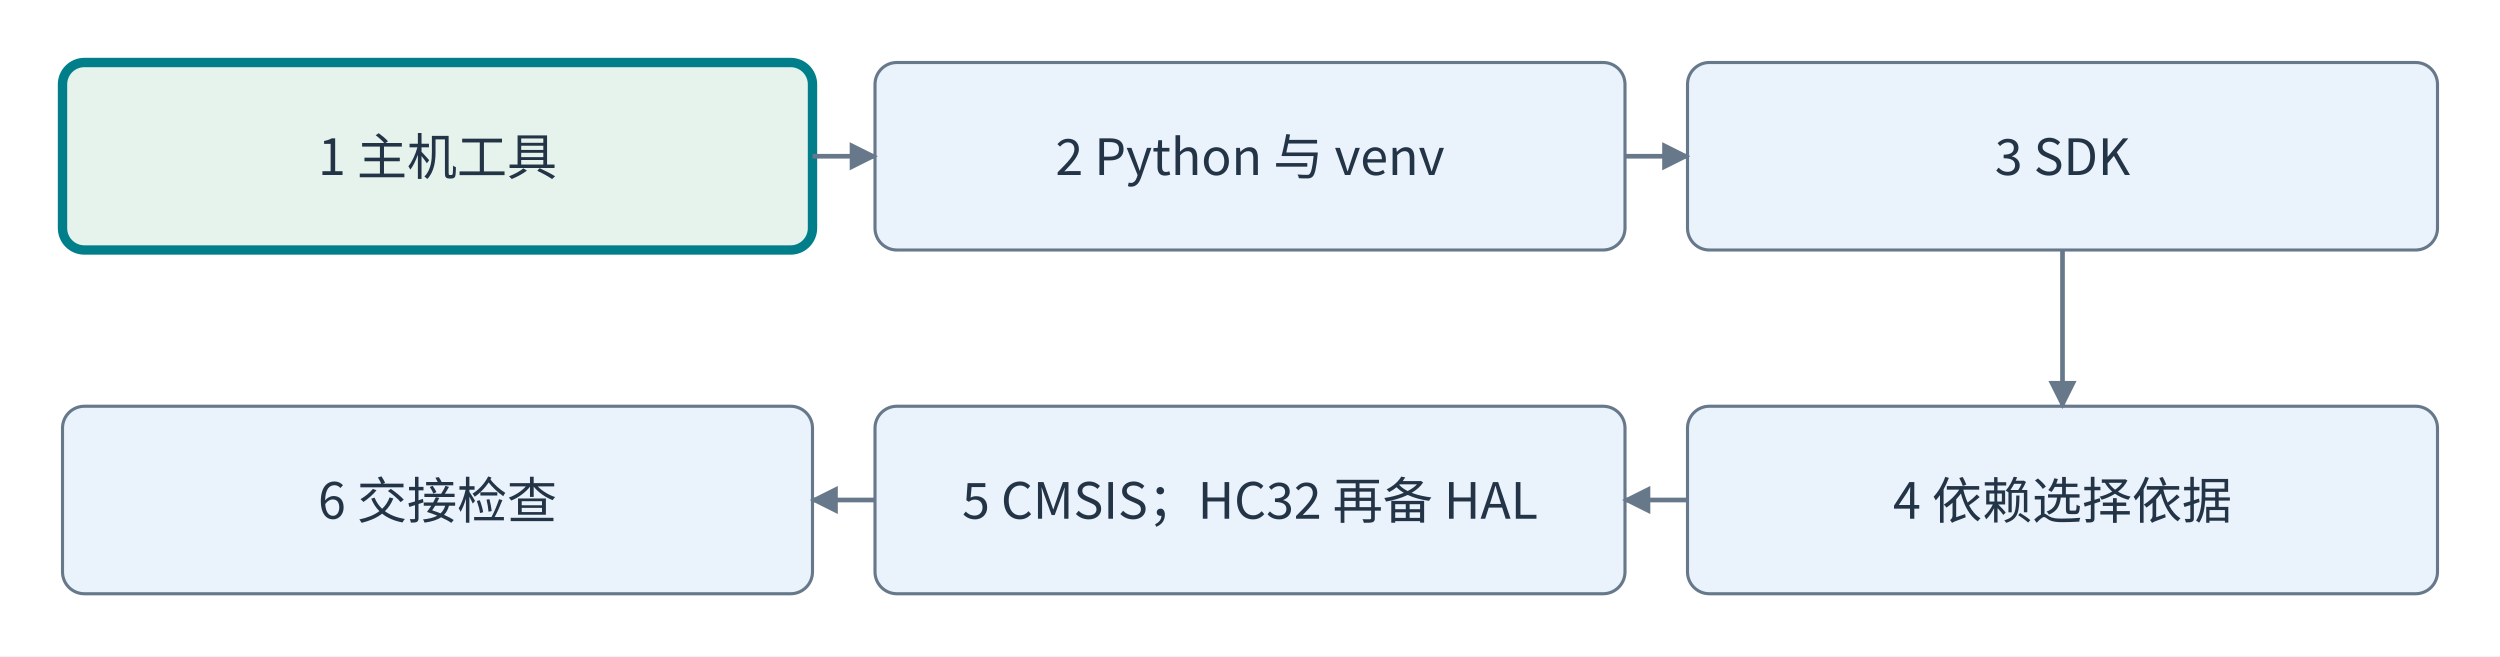
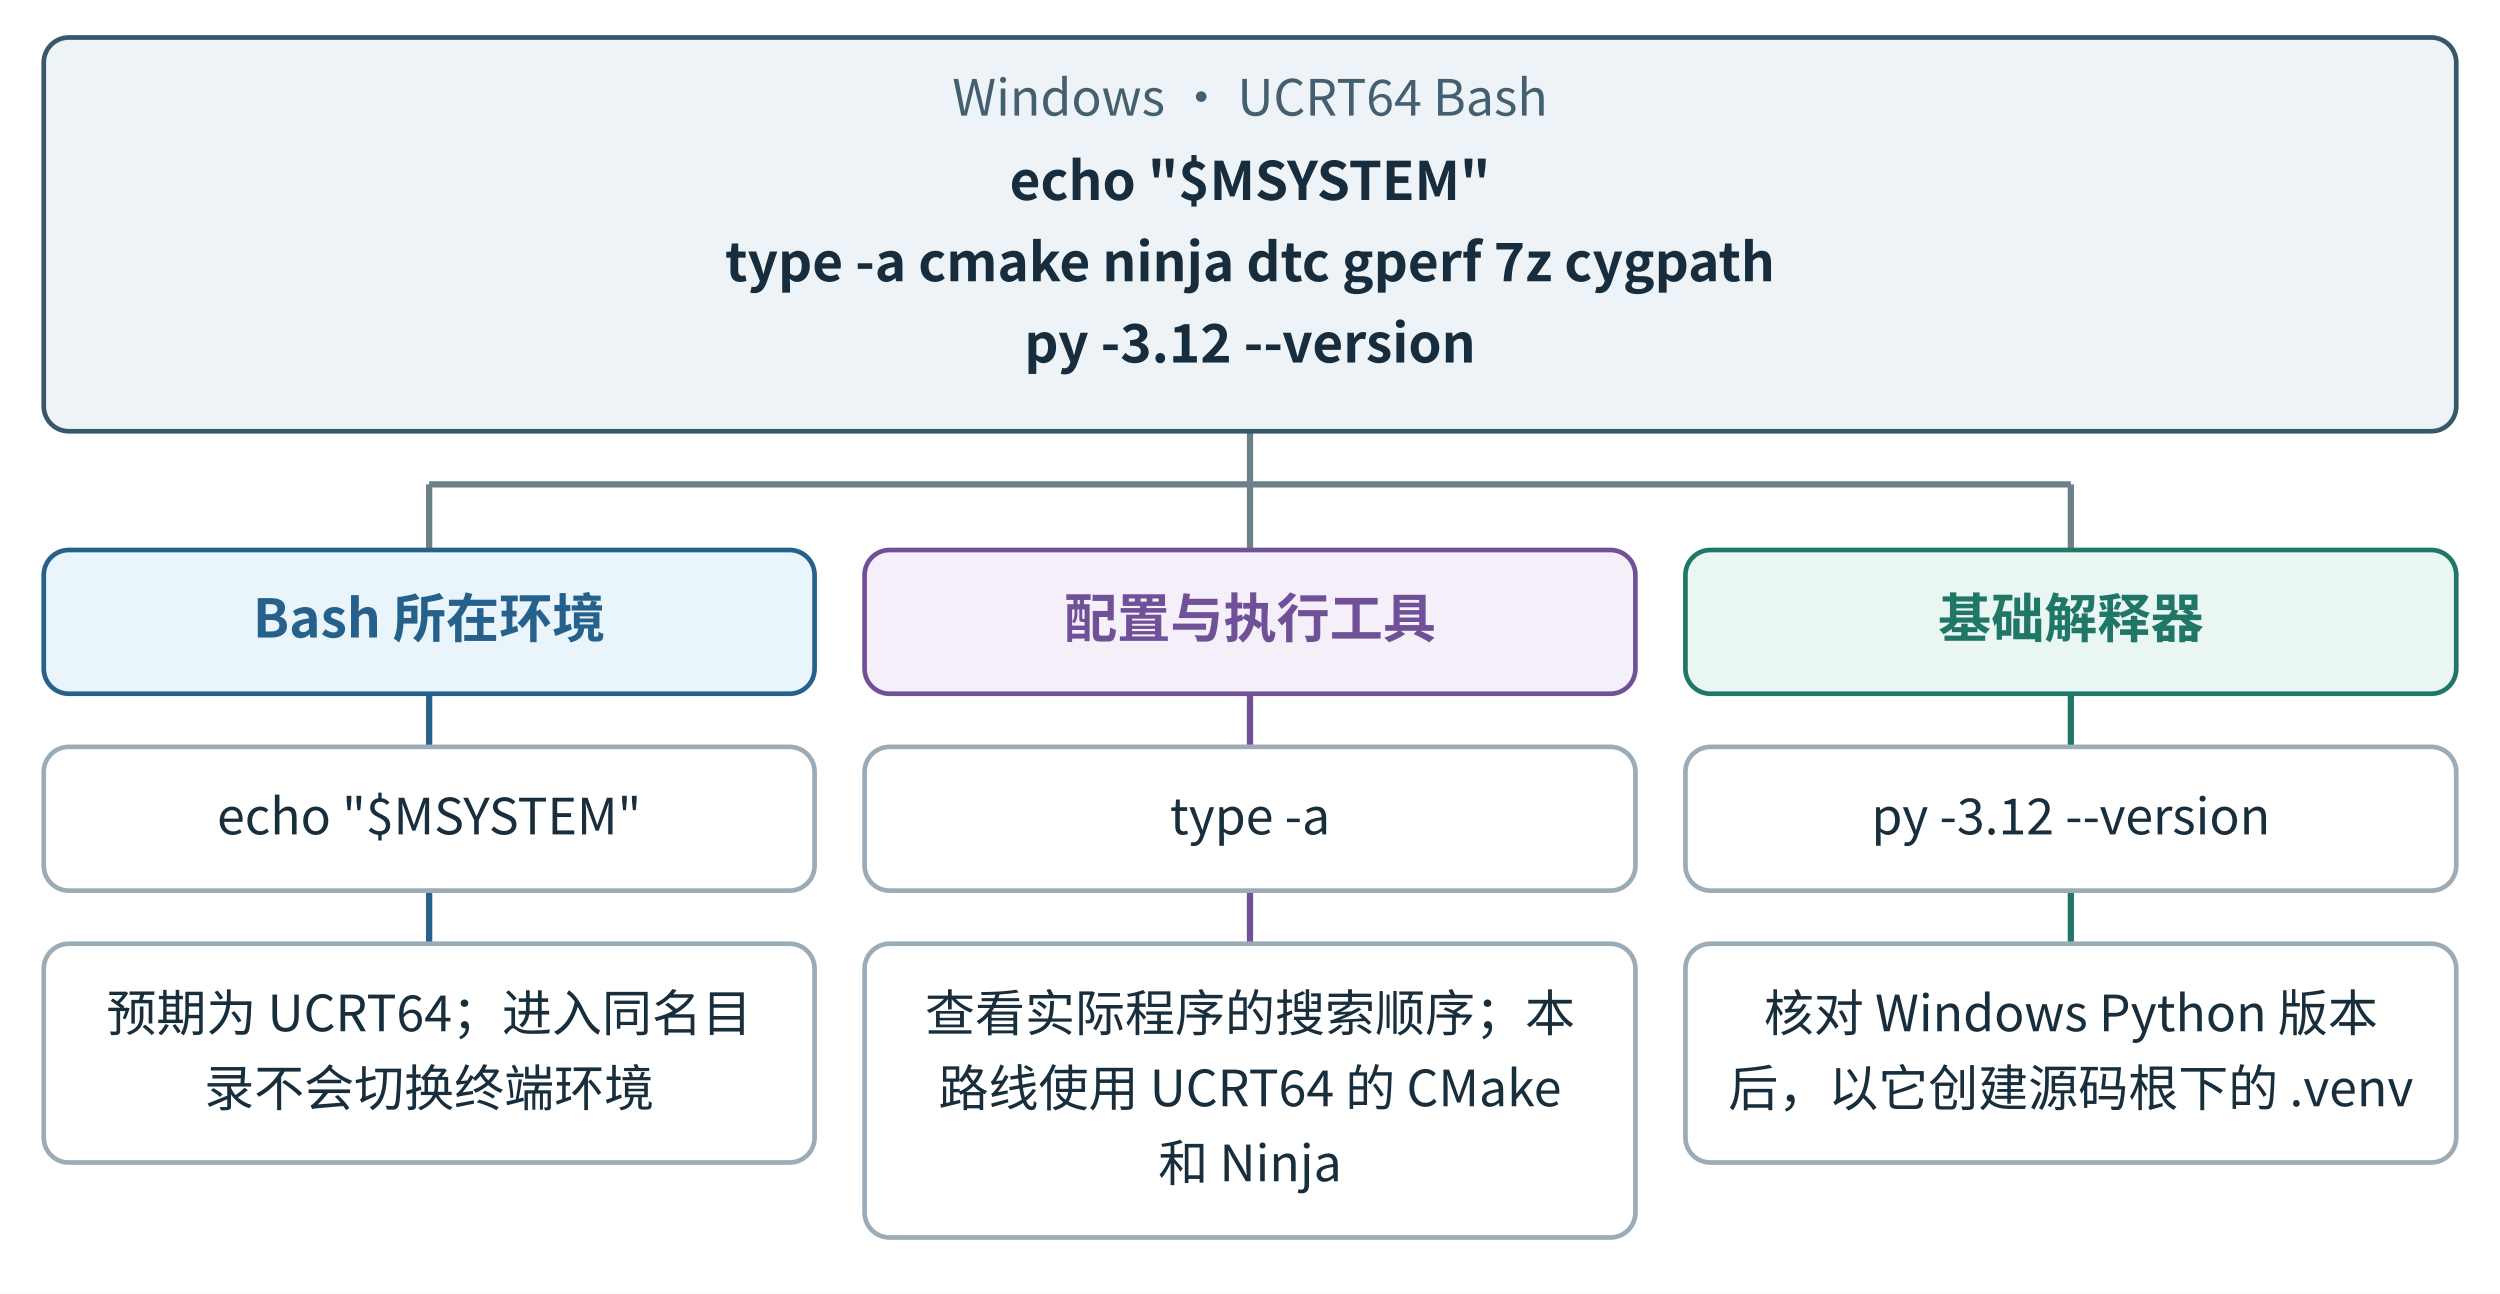
- <svg xmlns="http://www.w3.org/2000/svg" width="800" height="210" viewBox="0 0 800 210" role="img" aria-labelledby="title desc">
-   <defs>
-     <marker id="arrow" viewBox="0 0 10 10" refX="9" refY="5" markerWidth="6" markerHeight="6" orient="auto-start-reverse">
-       <path d="M0 0 L10 5 L0 10Z" fill="#66788a" />
-     </marker>
-   </defs>
-   <rect width="800" height="210" fill="white" />
-   <g font-family="Microsoft YaHei, Noto Sans CJK SC, sans-serif" fill="#243447">
-     <rect x="20" y="20" width="240" height="60" rx="7" fill="#e6f3ec" stroke="#66788a" />
-     <text x="140" y="56" font-size="16" text-anchor="middle">
-       <tspan x="140" dy="0">1 主机工具</tspan>
-     </text>
-     <rect x="20" y="20" width="240" height="60" rx="7" fill="none" stroke="#007f8a" stroke-width="3" />
-     <rect x="280" y="20" width="240" height="60" rx="7" fill="#eaf2fc" stroke="#66788a" />
-     <text x="400" y="56" font-size="16" text-anchor="middle">
-       <tspan x="400" dy="0">2 Python 与 venv</tspan>
-     </text>
-     <path d="M260 50 H280" fill="none" stroke="#66788a" stroke-width="1.5" marker-end="url(#arrow)" />
-     <rect x="540" y="20" width="240" height="60" rx="7" fill="#eaf2fc" stroke="#66788a" />
-     <text x="660" y="56" font-size="16" text-anchor="middle">
-       <tspan x="660" dy="0">3 SDK</tspan>
-     </text>
-     <path d="M520 50 H540" fill="none" stroke="#66788a" stroke-width="1.5" marker-end="url(#arrow)" />
-     <rect x="540" y="130" width="240" height="60" rx="7" fill="#eaf2fc" stroke="#66788a" />
-     <text x="660" y="166" font-size="16" text-anchor="middle">
-       <tspan x="660" dy="0">4 依赖选择依据</tspan>
-     </text>
-     <path d="M660 80 V130" fill="none" stroke="#66788a" stroke-width="1.5" marker-end="url(#arrow)" />
-     <rect x="280" y="130" width="240" height="60" rx="7" fill="#eaf2fc" stroke="#66788a" />
-     <text x="400" y="166" font-size="16" text-anchor="middle">
-       <tspan x="400" dy="0">5 CMSIS；HC32 再备 HAL</tspan>
-     </text>
-     <path d="M540 160 H520" fill="none" stroke="#66788a" stroke-width="1.5" marker-end="url(#arrow)" />
-     <rect x="20" y="130" width="240" height="60" rx="7" fill="#eaf2fc" stroke="#66788a" />
-     <text x="140" y="166" font-size="16" text-anchor="middle">
-       <tspan x="140" dy="0">6 交接检查</tspan>
-     </text>
-     <path d="M280 160 H260" fill="none" stroke="#66788a" stroke-width="1.5" marker-end="url(#arrow)" />
+ <svg xmlns="http://www.w3.org/2000/svg" width="800" height="414" viewBox="0 0 800 414" role="img" aria-labelledby="title desc">
+   <rect width="800" height="414" fill="#ffffff" />
+   <path d="M400 138 V155 M137.333 155 H662.667" fill="none" stroke="#6c808a" stroke-width="2" />
+   <path d="M137.333 155 V176" fill="none" stroke="#6c808a" stroke-width="2" />
+   <path d="M137.333 222 V239" fill="none" stroke="#25618b" stroke-width="2" />
+   <path d="M137.333 285 V302" fill="none" stroke="#25618b" stroke-width="2" />
+   <path d="M400 155 V176" fill="none" stroke="#6c808a" stroke-width="2" />
+   <path d="M400 222 V239" fill="none" stroke="#705197" stroke-width="2" />
+   <path d="M400 285 V302" fill="none" stroke="#705197" stroke-width="2" />
+   <path d="M662.667 155 V176" fill="none" stroke="#6c808a" stroke-width="2" />
+   <path d="M662.667 222 V239" fill="none" stroke="#207767" stroke-width="2" />
+   <path d="M662.667 285 V302" fill="none" stroke="#207767" stroke-width="2" />
+   <g text-anchor="middle" font-family="Microsoft YaHei, Noto Sans CJK SC, sans-serif">
+     <rect x="14" y="12" width="772" height="126" rx="8" fill="#edf3f6" stroke="#37586a" stroke-width="1.5" />
+     <text x="400" y="37" font-size="16" font-weight="400" fill="#435f70">Windows · UCRT64 Bash</text>
+     <text x="400" y="64" font-size="17" font-weight="700" fill="#172d3e">echo "$MSYSTEM"</text>
+     <text x="400" y="90" font-size="17" font-weight="700" fill="#172d3e">type -a cmake ninja dtc gperf 7z cygpath</text>
+     <text x="400" y="116" font-size="17" font-weight="700" fill="#172d3e">py -3.12 --version</text>
+     <rect x="14" y="176" width="246.667" height="46" rx="8" fill="#e9f4fb" stroke="#25618b" stroke-width="1.5" />
+     <text x="137.333" y="204" font-size="17" font-weight="700" fill="#25618b">Bash 所在环境</text>
+     <rect x="14" y="239" width="246.667" height="46" rx="8" fill="#ffffff" stroke="#9bacb6" stroke-width="1.5" />
+     <text x="137.333" y="267" font-size="16" font-weight="400" fill="#182e3d">echo "$MSYSTEM"</text>
+     <rect x="14" y="302" width="246.667" height="70" rx="8" fill="#ffffff" stroke="#9bacb6" stroke-width="1.5" />
+     <text x="137.333" y="330" font-size="16" font-weight="400" fill="#182e3d">预期为 UCRT64；进入同名目</text>
+     <text x="137.333" y="354" font-size="16" font-weight="400" fill="#182e3d">录不会切换终端环境</text>
+     <rect x="276.667" y="176" width="246.667" height="46" rx="8" fill="#f4eff9" stroke="#705197" stroke-width="1.5" />
+     <text x="400" y="204" font-size="17" font-weight="700" fill="#705197">配置与执行工具</text>
+     <rect x="276.667" y="239" width="246.667" height="46" rx="8" fill="#ffffff" stroke="#9bacb6" stroke-width="1.5" />
+     <text x="400" y="267" font-size="16" font-weight="400" fill="#182e3d">type -a</text>
+     <rect x="276.667" y="302" width="246.667" height="94" rx="8" fill="#ffffff" stroke="#9bacb6" stroke-width="1.5" />
+     <text x="400" y="330" font-size="16" font-weight="400" fill="#182e3d">查看实际程序的搜索顺序；本</text>
+     <text x="400" y="354" font-size="16" font-weight="400" fill="#182e3d">路线使用 UCRT64 的 CMake</text>
+     <text x="400" y="378" font-size="16" font-weight="400" fill="#182e3d">和 Ninja</text>
+     <rect x="539.333" y="176" width="246.667" height="46" rx="8" fill="#e9f6f2" stroke="#207767" stroke-width="1.5" />
+     <text x="662.667" y="204" font-size="17" font-weight="700" fill="#207767">基础解释器</text>
+     <rect x="539.333" y="239" width="246.667" height="46" rx="8" fill="#ffffff" stroke="#9bacb6" stroke-width="1.5" />
+     <text x="662.667" y="267" font-size="16" font-weight="400" fill="#182e3d">py -3.12 --version</text>
+     <rect x="539.333" y="302" width="246.667" height="70" rx="8" fill="#ffffff" stroke="#9bacb6" stroke-width="1.5" />
+     <text x="662.667" y="330" font-size="16" font-weight="400" fill="#182e3d">核对 Windows Python 版本</text>
+     <text x="662.667" y="354" font-size="16" font-weight="400" fill="#182e3d">后，以它创建源码根下的 .venv</text>
  </g>
</svg>
